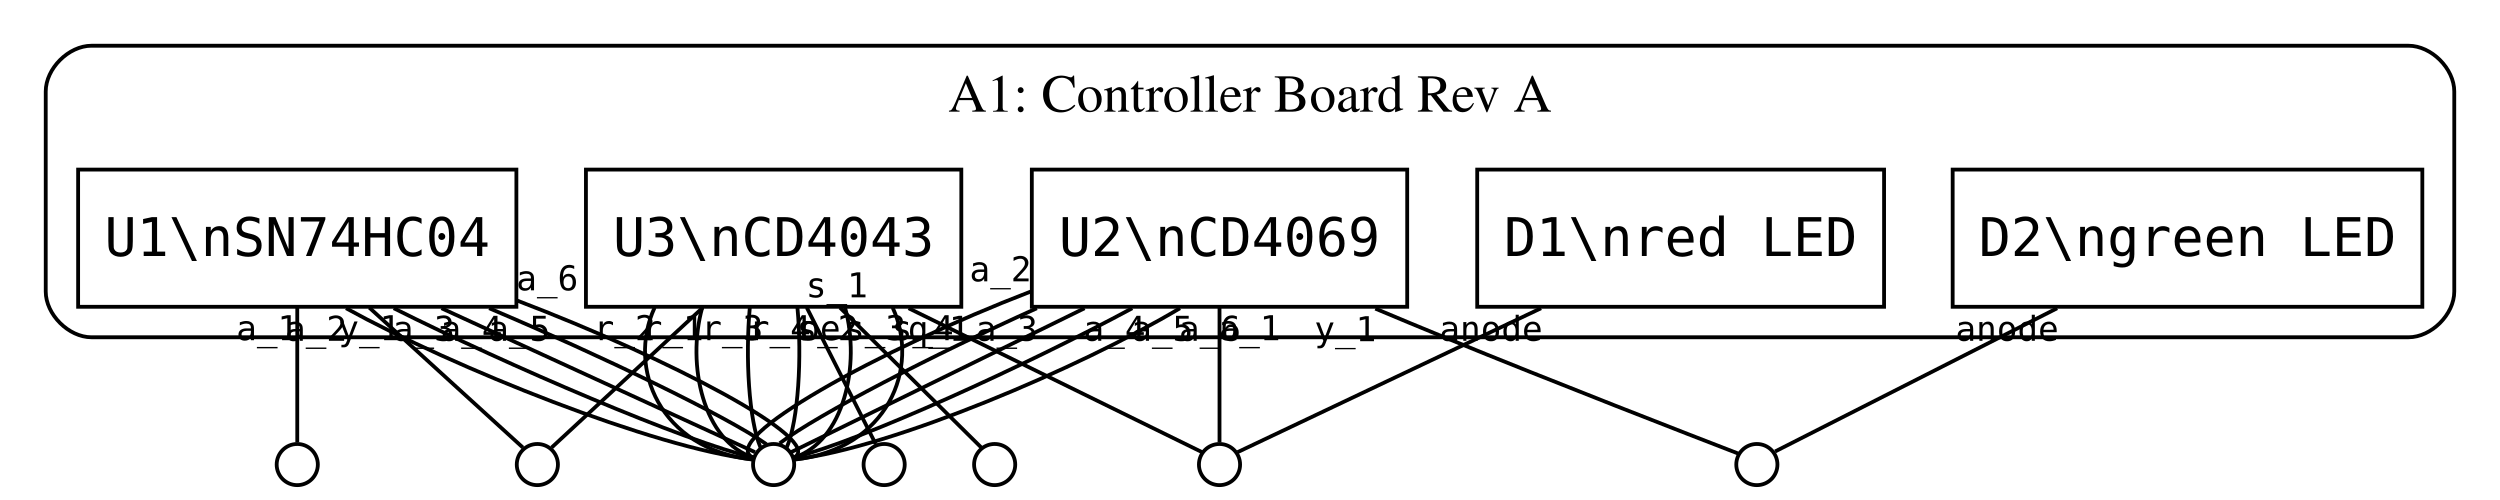
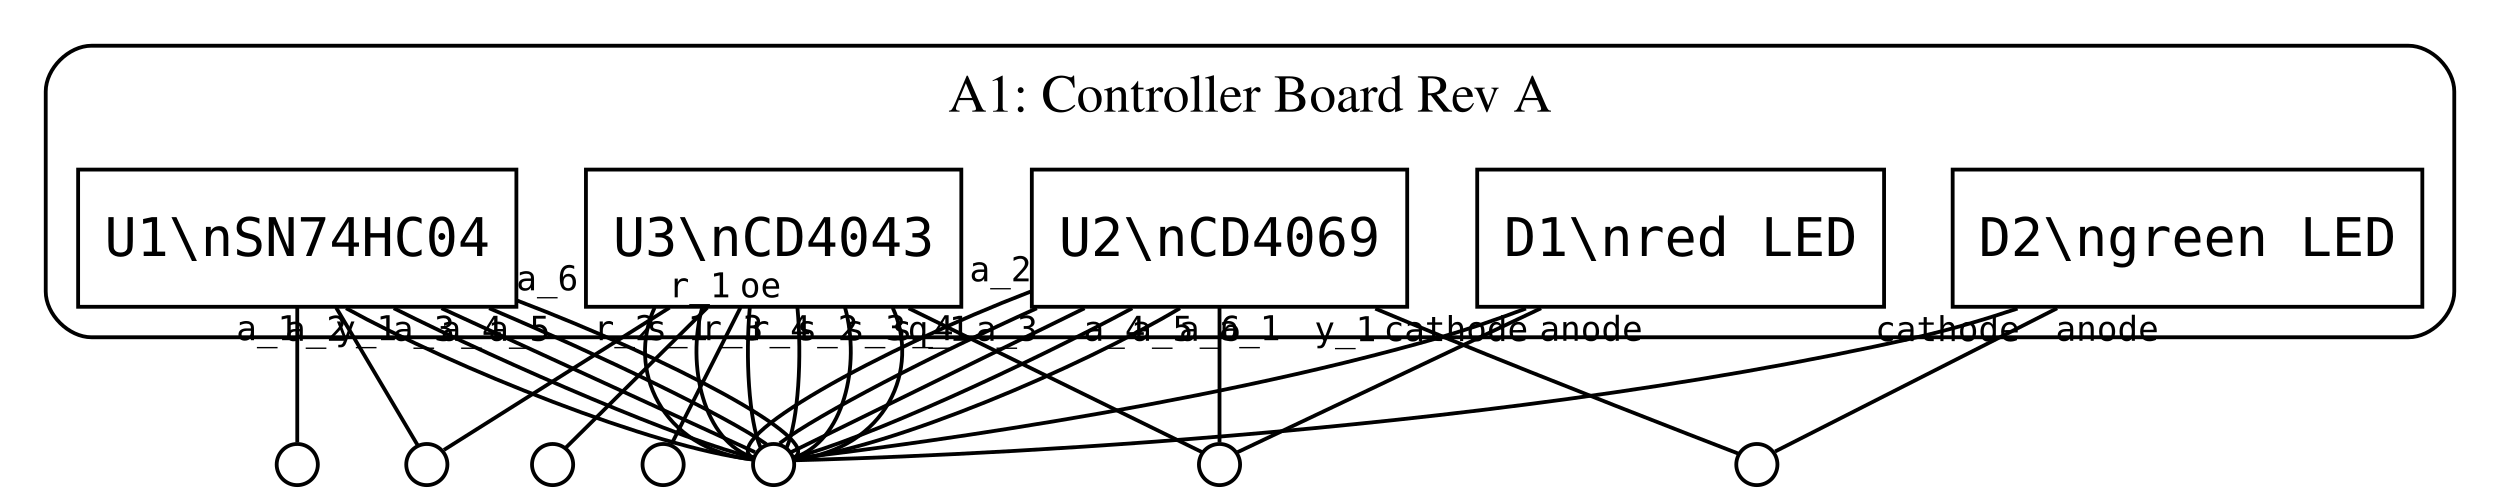
<svg xmlns="http://www.w3.org/2000/svg" width="656pt" height="131pt" viewBox="0.00 0.00 656.00 131.00">
  <g id="graph0" class="graph" transform="scale(1 1) rotate(0) translate(4 127.3)">
    <polygon fill="white" stroke="none" points="-4,4 -4,-127.3 652,-127.3 652,4 -4,4" />
    <g id="clust1" class="cluster">
      <path fill="none" stroke="black" d="M20,-38.8C20,-38.8 628,-38.8 628,-38.8 634,-38.8 640,-44.8 640,-50.8 640,-50.8 640,-103.3 640,-103.3 640,-109.3 634,-115.3 628,-115.3 628,-115.3 20,-115.3 20,-115.3 14,-115.3 8,-109.3 8,-103.3 8,-103.3 8,-50.8 8,-50.8 8,-44.8 14,-38.8 20,-38.8" />
      <text xml:space="preserve" text-anchor="middle" x="324" y="-98" font-family="Times,serif" font-size="14.00">A1: Controller Board Rev A</text>
    </g>
    <g id="node1" class="node">
      <polygon fill="none" stroke="black" points="131.5,-82.8 16.5,-82.8 16.5,-46.8 131.5,-46.8 131.5,-82.8" />
      <text xml:space="preserve" text-anchor="middle" x="74" y="-60.12" font-family="monospace" font-size="14.00">U1\nSN74HC04</text>
    </g>
    <g id="node6" class="node">
      <ellipse fill="none" stroke="black" cx="199" cy="-5.4" rx="5.4" ry="5.4" />
    </g>
-     <g id="edge4" class="edge">
+     <g id="edge6" class="edge">
      <path fill="none" stroke="black" d="M86.8,-46.42C115.16,-30.78 167.59,-9.8 193.35,-6.77" />
      <text xml:space="preserve" text-anchor="middle" x="78.93" y="-37.87" font-family="monospace" font-size="9.00">a_2</text>
    </g>
-     <g id="edge5" class="edge">
+     <g id="edge7" class="edge">
      <path fill="none" stroke="black" d="M99.32,-46.42C129.35,-31.38 175.89,-11.38 193.79,-7.19" />
      <text xml:space="preserve" text-anchor="middle" x="107.2" y="-37.87" font-family="monospace" font-size="9.00">a_3</text>
    </g>
-     <g id="edge6" class="edge">
+     <g id="edge8" class="edge">
      <path fill="none" stroke="black" d="M111.84,-46.42C141.74,-32.7 180.59,-14.85 194.11,-8.65" />
      <text xml:space="preserve" text-anchor="middle" x="119.72" y="-37.87" font-family="monospace" font-size="9.00">a_4</text>
    </g>
-     <g id="edge7" class="edge">
+     <g id="edge9" class="edge">
      <path fill="none" stroke="black" d="M124.36,-46.42C153.64,-34.02 186.33,-18.25 197.11,-10.75" />
      <text xml:space="preserve" text-anchor="middle" x="132.24" y="-37.87" font-family="monospace" font-size="9.00">a_5</text>
    </g>
-     <g id="edge8" class="edge">
+     <g id="edge10" class="edge">
      <path fill="none" stroke="black" d="M131.73,-48.42C171.48,-33.27 212.64,-11.78 204.37,-7.25" />
      <text xml:space="preserve" text-anchor="middle" x="139.6" y="-51.12" font-family="monospace" font-size="9.00">a_6</text>
    </g>
    <g id="node8" class="node">
      <ellipse fill="none" stroke="black" cx="74" cy="-5.4" rx="5.4" ry="5.4" />
    </g>
-     <g id="edge3" class="edge">
+     <g id="edge5" class="edge">
      <path fill="none" stroke="black" d="M74,-46.58C74,-34.43 74,-18.99 74,-11.26" />
      <text xml:space="preserve" text-anchor="middle" x="66.12" y="-38.03" font-family="monospace" font-size="9.00">a_1</text>
    </g>
    <g id="node11" class="node">
-       <ellipse fill="none" stroke="black" cx="137" cy="-5.4" rx="5.4" ry="5.4" />
+       <ellipse fill="none" stroke="black" cx="108" cy="-5.4" rx="5.4" ry="5.4" />
    </g>
-     <g id="edge9" class="edge">
-       <path fill="none" stroke="black" d="M92.9,-46.58C107.11,-33.63 125.41,-16.96 133.21,-9.85" />
-       <text xml:space="preserve" text-anchor="middle" x="92.9" y="-38.03" font-family="monospace" font-size="9.00">y_1</text>
+     <g id="edge11" class="edge">
+       <path fill="none" stroke="black" d="M84.2,-46.58C91.71,-33.9 101.34,-17.64 105.69,-10.3" />
+       <text xml:space="preserve" text-anchor="middle" x="92.08" y="-38.03" font-family="monospace" font-size="9.00">y_1</text>
    </g>
    <g id="node2" class="node">
      <polygon fill="none" stroke="black" points="365.25,-82.8 266.75,-82.8 266.75,-46.8 365.25,-46.8 365.25,-82.8" />
      <text xml:space="preserve" text-anchor="middle" x="316" y="-60.12" font-family="monospace" font-size="14.00">U2\nCD4069</text>
    </g>
-     <g id="edge11" class="edge">
+     <g id="edge13" class="edge">
      <path fill="none" stroke="black" d="M266.41,-50.78C226.83,-35.56 183.87,-11.87 193.6,-7.21" />
      <text xml:space="preserve" text-anchor="middle" x="258.53" y="-53.48" font-family="monospace" font-size="9.00">a_2</text>
    </g>
-     <g id="edge12" class="edge">
+     <g id="edge14" class="edge">
      <path fill="none" stroke="black" d="M268.06,-46.42C240.8,-34.15 210.67,-18.58 200.6,-10.99" />
      <text xml:space="preserve" text-anchor="middle" x="260.18" y="-37.87" font-family="monospace" font-size="9.00">a_3</text>
    </g>
-     <g id="edge13" class="edge">
+     <g id="edge15" class="edge">
      <path fill="none" stroke="black" d="M280.58,-46.42C252.6,-32.7 216.23,-14.85 203.58,-8.65" />
      <text xml:space="preserve" text-anchor="middle" x="288.45" y="-37.87" font-family="monospace" font-size="9.00">a_4</text>
    </g>
-     <g id="edge14" class="edge">
+     <g id="edge16" class="edge">
      <path fill="none" stroke="black" d="M293.1,-46.42C265.42,-31.51 222.18,-11.74 204.56,-7.31" />
      <text xml:space="preserve" text-anchor="middle" x="300.97" y="-37.87" font-family="monospace" font-size="9.00">a_5</text>
    </g>
-     <g id="edge15" class="edge">
+     <g id="edge17" class="edge">
      <path fill="none" stroke="black" d="M305.62,-46.42C279.44,-30.78 229.94,-9.8 204.6,-6.77" />
      <text xml:space="preserve" text-anchor="middle" x="313.49" y="-37.87" font-family="monospace" font-size="9.00">a_6</text>
    </g>
    <g id="node9" class="node">
      <ellipse fill="none" stroke="black" cx="457" cy="-5.4" rx="5.4" ry="5.4" />
    </g>
-     <g id="edge16" class="edge">
+     <g id="edge18" class="edge">
      <path fill="none" stroke="black" d="M356.89,-46.32C362.95,-43.77 369.13,-41.2 375,-38.8 404.18,-26.85 439.5,-13.15 452.18,-8.26" />
      <text xml:space="preserve" text-anchor="middle" x="349.01" y="-37.77" font-family="monospace" font-size="9.00">y_1</text>
    </g>
    <g id="node10" class="node">
      <ellipse fill="none" stroke="black" cx="316" cy="-5.4" rx="5.4" ry="5.4" />
    </g>
-     <g id="edge10" class="edge">
+     <g id="edge12" class="edge">
      <path fill="none" stroke="black" d="M316,-46.58C316,-34.43 316,-18.99 316,-11.26" />
      <text xml:space="preserve" text-anchor="middle" x="323.88" y="-38.03" font-family="monospace" font-size="9.00">a_1</text>
    </g>
    <g id="node3" class="node">
      <polygon fill="none" stroke="black" points="248.25,-82.8 149.75,-82.8 149.75,-46.8 248.25,-46.8 248.25,-82.8" />
      <text xml:space="preserve" text-anchor="middle" x="199" y="-60.12" font-family="monospace" font-size="14.00">U3\nCD4043</text>
    </g>
-     <g id="edge20" class="edge">
+     <g id="edge22" class="edge">
      <path fill="none" stroke="black" d="M167.77,-46.58C160.46,-30.79 169.05,-9.46 193.53,-6.7" />
      <text xml:space="preserve" text-anchor="middle" x="159.9" y="-38.03" font-family="monospace" font-size="9.00">r_2</text>
    </g>
-     <g id="edge21" class="edge">
+     <g id="edge23" class="edge">
      <path fill="none" stroke="black" d="M180.26,-46.58C176.08,-31.52 180.57,-11.41 193.75,-7.2" />
      <text xml:space="preserve" text-anchor="middle" x="188.14" y="-38.03" font-family="monospace" font-size="9.00">r_3</text>
    </g>
-     <g id="edge22" class="edge">
+     <g id="edge24" class="edge">
      <path fill="none" stroke="black" d="M192.75,-46.58C191.56,-33.63 192.49,-16.96 195.57,-9.85" />
      <text xml:space="preserve" text-anchor="middle" x="200.63" y="-38.03" font-family="monospace" font-size="9.00">r_4</text>
    </g>
-     <g id="edge24" class="edge">
+     <g id="edge26" class="edge">
      <path fill="none" stroke="black" d="M205.25,-46.58C206.44,-33.63 205.51,-16.96 202.43,-9.85" />
      <text xml:space="preserve" text-anchor="middle" x="213.12" y="-38.03" font-family="monospace" font-size="9.00">s_2</text>
    </g>
-     <g id="edge25" class="edge">
+     <g id="edge27" class="edge">
      <path fill="none" stroke="black" d="M217.74,-46.58C221.92,-31.52 217.43,-11.41 204.25,-7.2" />
      <text xml:space="preserve" text-anchor="middle" x="225.61" y="-38.03" font-family="monospace" font-size="9.00">s_3</text>
    </g>
-     <g id="edge26" class="edge">
+     <g id="edge28" class="edge">
      <path fill="none" stroke="black" d="M230.23,-46.58C237.54,-30.79 228.95,-9.46 204.47,-6.7" />
      <text xml:space="preserve" text-anchor="middle" x="238.1" y="-38.03" font-family="monospace" font-size="9.00">s_4</text>
    </g>
    <g id="node7" class="node">
-       <ellipse fill="none" stroke="black" cx="228" cy="-5.4" rx="5.4" ry="5.4" />
+       <ellipse fill="none" stroke="black" cx="141" cy="-5.4" rx="5.4" ry="5.4" />
    </g>
-     <g id="edge23" class="edge">
-       <path fill="none" stroke="black" d="M207.7,-46.58C213.97,-34.16 221.98,-18.31 225.79,-10.77" />
-       <text xml:space="preserve" text-anchor="middle" x="215.58" y="-49.28" font-family="monospace" font-size="9.00">s_1</text>
+     <g id="edge25" class="edge">
+       <path fill="none" stroke="black" d="M181.6,-46.58C168.52,-33.63 151.67,-16.96 144.49,-9.85" />
+       <text xml:space="preserve" text-anchor="middle" x="173.72" y="-38.03" font-family="monospace" font-size="9.00">s_1</text>
    </g>
-     <g id="edge18" class="edge">
+     <g id="edge20" class="edge">
      <path fill="none" stroke="black" d="M234.42,-46.42C262.4,-32.7 298.77,-14.85 311.42,-8.65" />
      <text xml:space="preserve" text-anchor="middle" x="242.3" y="-37.87" font-family="monospace" font-size="9.00">q_1</text>
    </g>
-     <g id="edge19" class="edge">
-       <path fill="none" stroke="black" d="M180.4,-46.58C166.42,-33.63 148.4,-16.96 140.73,-9.85" />
-       <text xml:space="preserve" text-anchor="middle" x="172.52" y="-38.03" font-family="monospace" font-size="9.00">r_1</text>
+     <g id="edge21" class="edge">
+       <path fill="none" stroke="black" d="M171.7,-46.58C150.55,-33.24 123.12,-15.93 112.48,-9.23" />
+       <text xml:space="preserve" text-anchor="middle" x="179.57" y="-49.28" font-family="monospace" font-size="9.00">r_1</text>
    </g>
    <g id="node12" class="node">
-       <ellipse fill="none" stroke="black" cx="257" cy="-5.4" rx="5.4" ry="5.4" />
+       <ellipse fill="none" stroke="black" cx="170" cy="-5.4" rx="5.4" ry="5.4" />
    </g>
-     <g id="edge17" class="edge">
-       <path fill="none" stroke="black" d="M216.4,-46.58C229.48,-33.63 246.33,-16.96 253.51,-9.85" />
-       <text xml:space="preserve" text-anchor="middle" x="211.15" y="-38.03" font-family="monospace" font-size="9.00">oe</text>
+     <g id="edge19" class="edge">
+       <path fill="none" stroke="black" d="M190.3,-46.58C184.03,-34.16 176.02,-18.31 172.21,-10.77" />
+       <text xml:space="preserve" text-anchor="middle" x="195.55" y="-49.28" font-family="monospace" font-size="9.00">oe</text>
    </g>
    <g id="node4" class="node">
      <polygon fill="none" stroke="black" points="490.38,-82.8 383.62,-82.8 383.62,-46.8 490.38,-46.8 490.38,-82.8" />
      <text xml:space="preserve" text-anchor="middle" x="437" y="-60.12" font-family="monospace" font-size="14.00">D1\nred LED</text>
    </g>
+     <g id="edge2" class="edge">
+       <path fill="none" stroke="black" d="M396.4,-46.35C389.03,-43.57 381.35,-40.92 374,-38.8 308.68,-19.99 226.39,-9.58 204.53,-7.03" />
+       <text xml:space="preserve" text-anchor="middle" x="378.02" y="-37.8" font-family="monospace" font-size="9.00">cathode</text>
+     </g>
    <g id="edge1" class="edge">
      <path fill="none" stroke="black" d="M400.37,-46.42C371.43,-32.7 333.82,-14.85 320.73,-8.65" />
-       <text xml:space="preserve" text-anchor="middle" x="387.24" y="-37.87" font-family="monospace" font-size="9.00">anode</text>
+       <text xml:space="preserve" text-anchor="middle" x="413.49" y="-37.87" font-family="monospace" font-size="9.00">anode</text>
    </g>
    <g id="node5" class="node">
      <polygon fill="none" stroke="black" points="631.62,-82.8 508.38,-82.8 508.38,-46.8 631.62,-46.8 631.62,-82.8" />
      <text xml:space="preserve" text-anchor="middle" x="570" y="-60.12" font-family="monospace" font-size="14.00">D2\ngreen LED</text>
    </g>
-     <g id="edge2" class="edge">
+     <g id="edge4" class="edge">
+       <path fill="none" stroke="black" d="M525.39,-46.34C516.74,-43.45 507.67,-40.77 499,-38.8 382.01,-12.26 234.27,-7.28 204.4,-6.52" />
+       <text xml:space="preserve" text-anchor="middle" x="507.01" y="-37.79" font-family="monospace" font-size="9.00">cathode</text>
+     </g>
+     <g id="edge3" class="edge">
      <path fill="none" stroke="black" d="M535.79,-46.42C509.03,-32.83 474.32,-15.2 461.78,-8.83" />
-       <text xml:space="preserve" text-anchor="middle" x="522.66" y="-37.87" font-family="monospace" font-size="9.00">anode</text>
+       <text xml:space="preserve" text-anchor="middle" x="548.91" y="-37.87" font-family="monospace" font-size="9.00">anode</text>
    </g>
  </g>
</svg>
